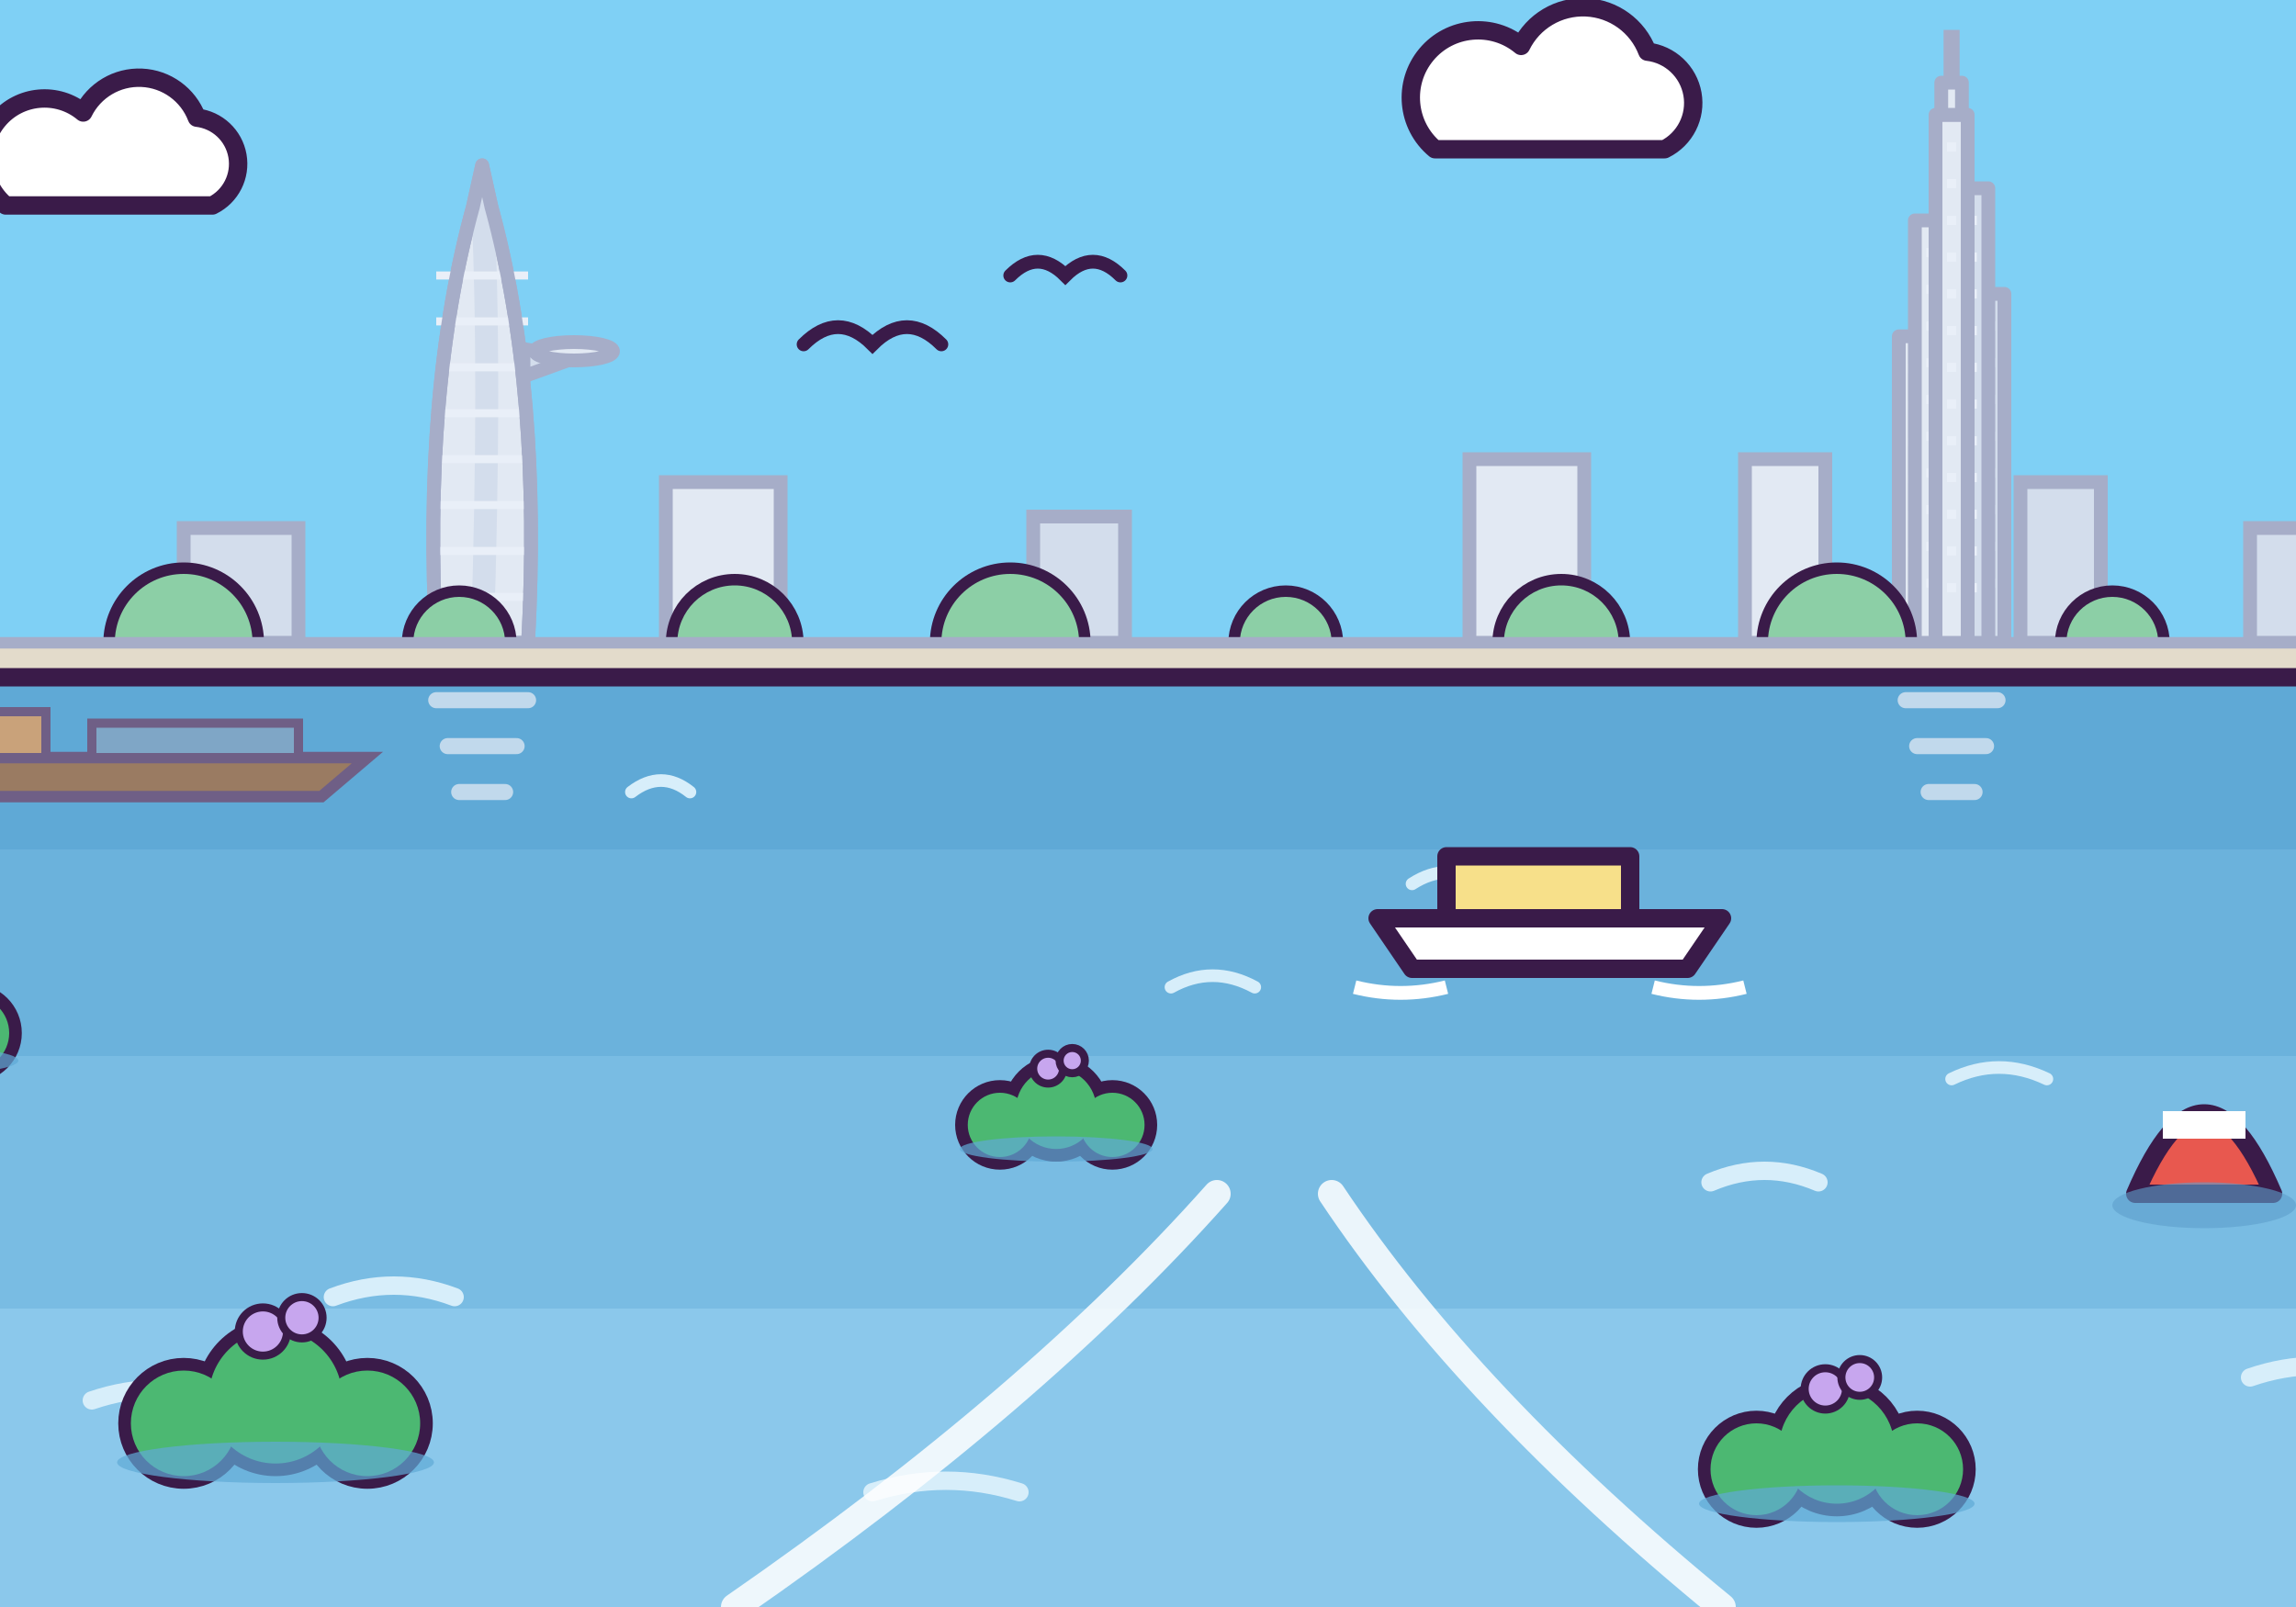
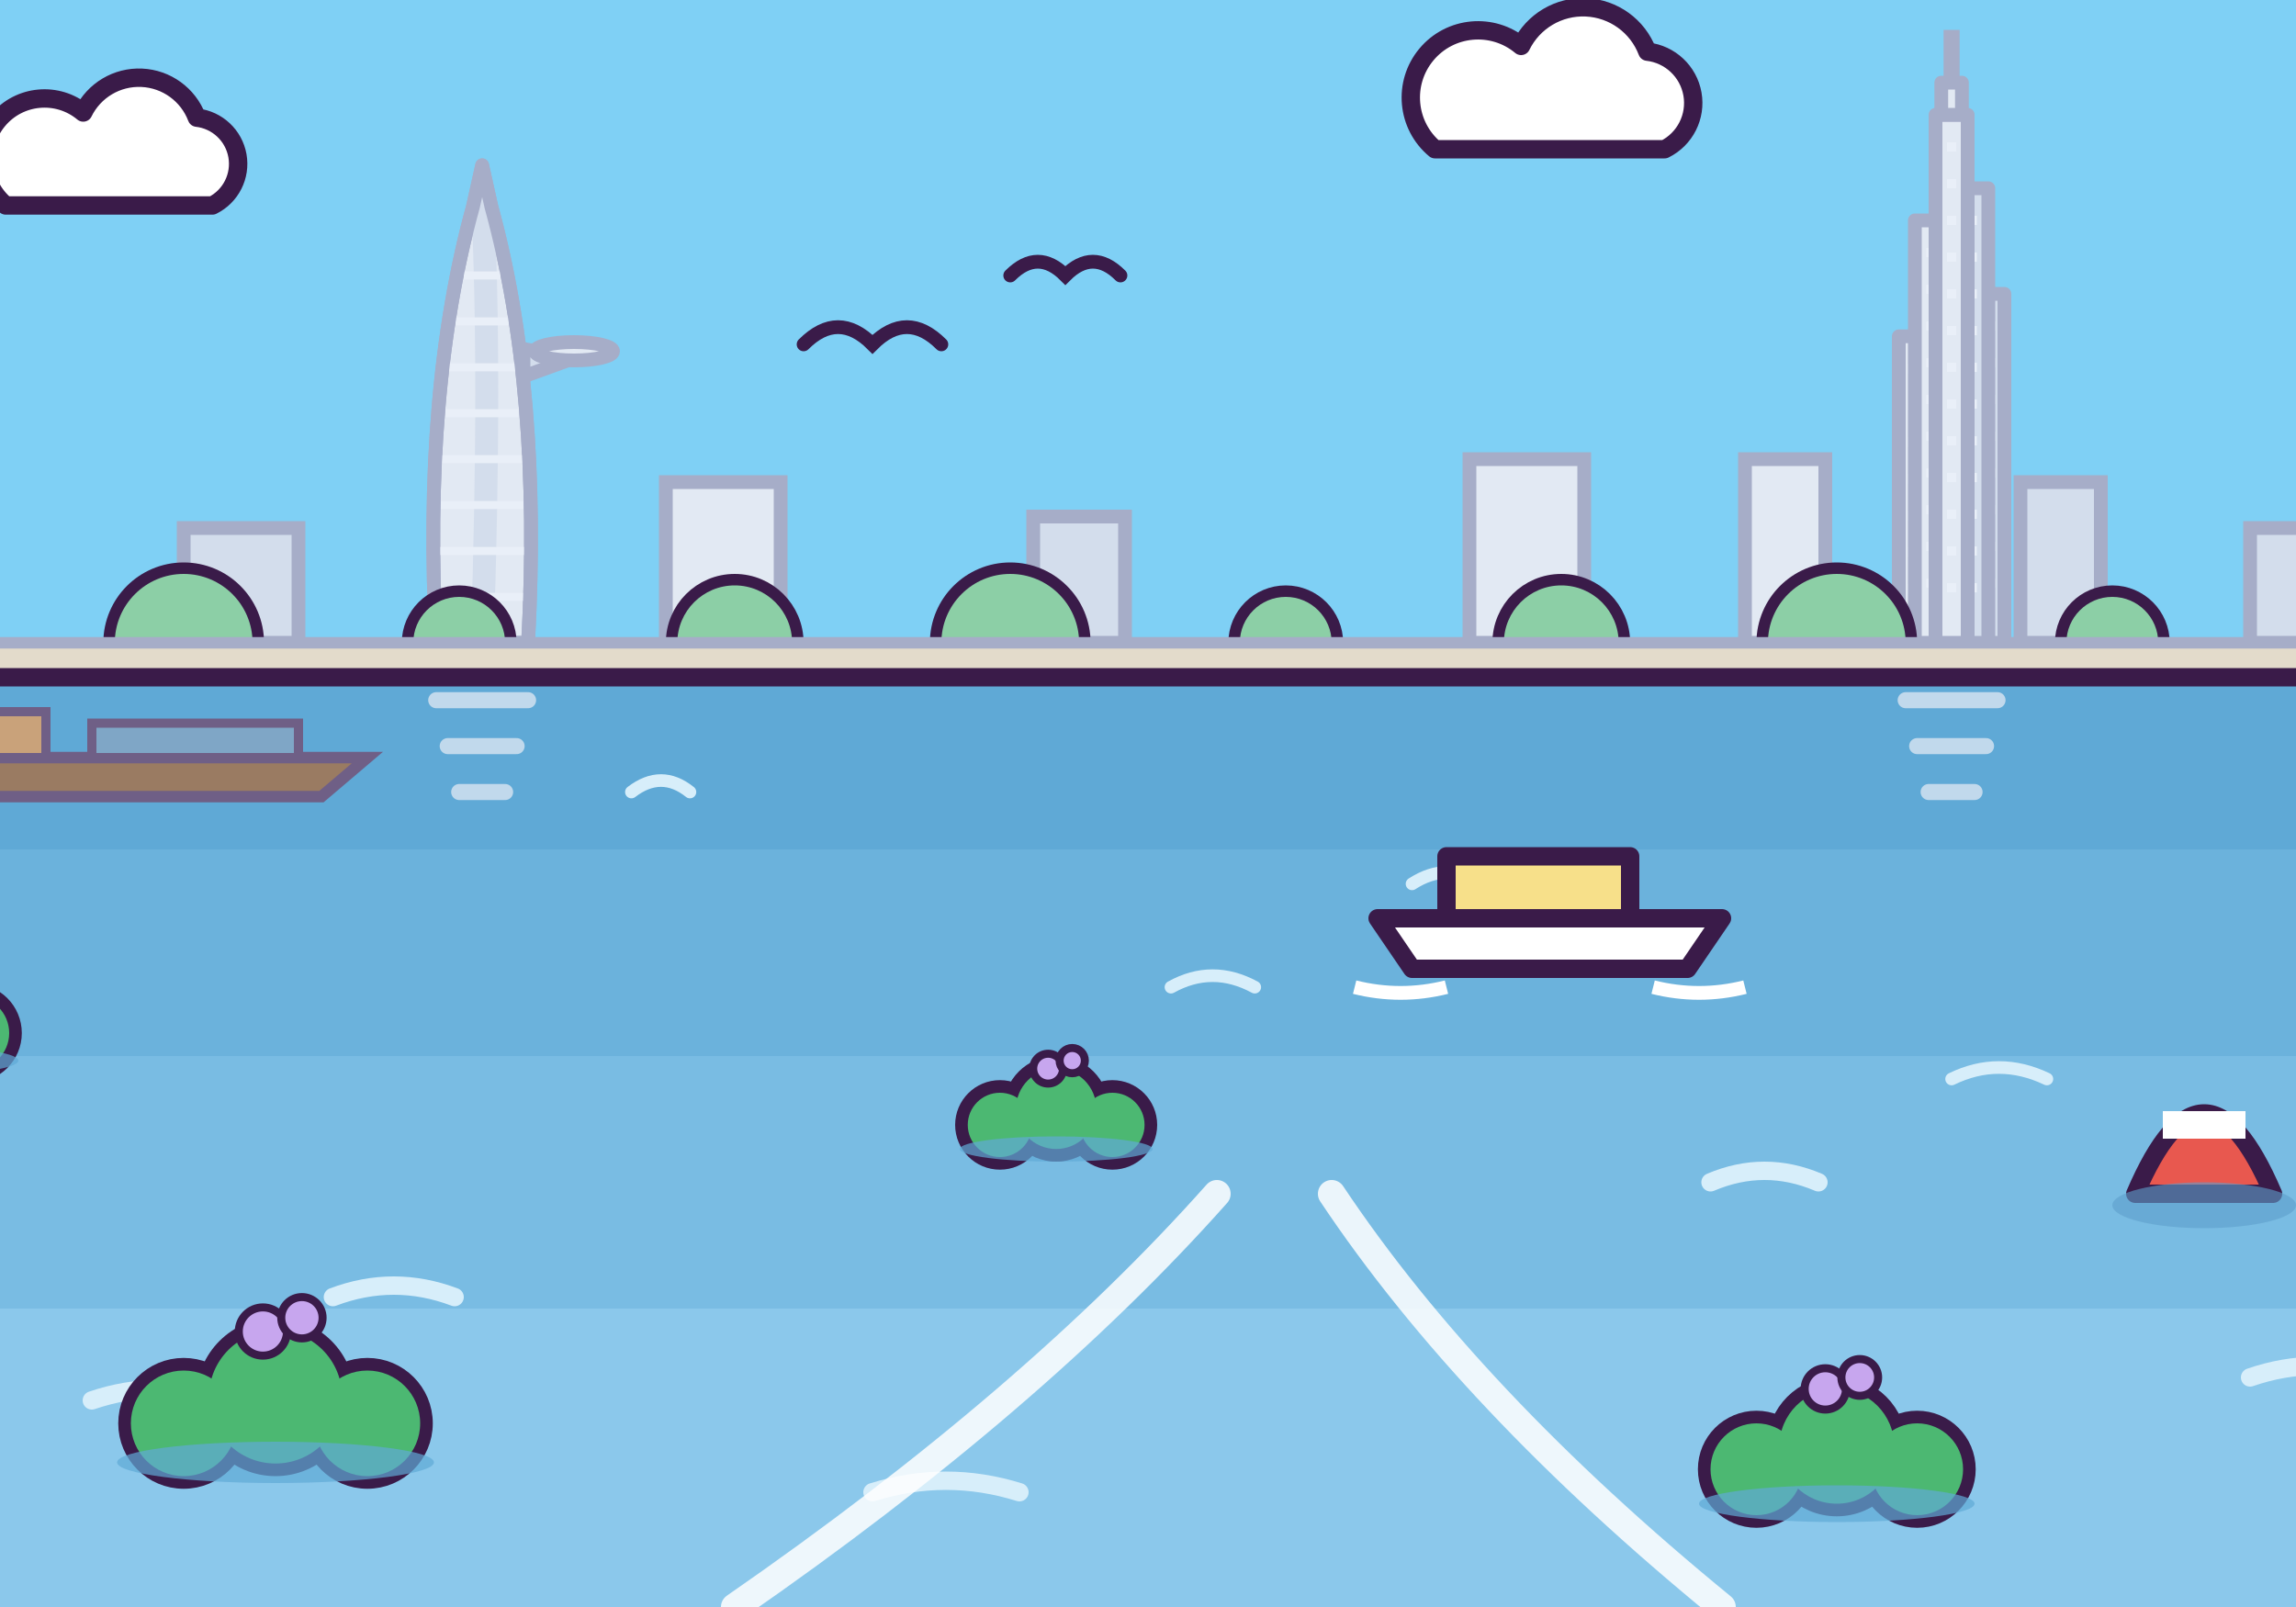
<svg xmlns="http://www.w3.org/2000/svg" viewBox="0 0 200 140" preserveAspectRatio="xMidYMax meet" overflow="visible">
  <rect x="-400" y="-300" width="1000" height="600" fill="#7FD0F5" />
  <g class="tp tp-cloud">
    <path transform="translate(120 2) scale(0.5)" d="M10 22 h40 a9 9 0 0 0 -3 -17 a12 12 0 0 0 -22 -1 a8 8 0 0 0 -15 18z" fill="#fff" stroke="#3A1B49" stroke-width="3.20" stroke-linejoin="round" />
  </g>
  <g class="tp tp-cloud">
    <path transform="translate(-4 8) scale(0.45)" d="M10 22 h40 a9 9 0 0 0 -3 -17 a12 12 0 0 0 -22 -1 a8 8 0 0 0 -15 18z" fill="#fff" stroke="#3A1B49" stroke-width="3.56" stroke-linejoin="round" />
  </g>
  <g class="bg-far">
    <rect x="-180" y="42" width="10" height="14" fill="#D3DDEC" stroke="#A6ADC8" stroke-width="1.2" />
    <rect x="-150" y="36" width="8" height="20" fill="#E2E9F3" stroke="#A6ADC8" stroke-width="1.2" />
    <rect x="-120" y="44" width="12" height="12" fill="#D3DDEC" stroke="#A6ADC8" stroke-width="1.2" />
    <rect x="-90" y="38" width="8" height="18" fill="#E2E9F3" stroke="#A6ADC8" stroke-width="1.2" />
    <rect x="-40" y="44" width="10" height="12" fill="#D3DDEC" stroke="#A6ADC8" stroke-width="1.2" />
    <rect x="-20" y="38" width="8" height="18" fill="#E2E9F3" stroke="#A6ADC8" stroke-width="1.2" />
    <rect x="16" y="46" width="10" height="10" fill="#D3DDEC" stroke="#A6ADC8" stroke-width="1.2" />
    <rect x="58" y="42" width="10" height="14" fill="#E2E9F3" stroke="#A6ADC8" stroke-width="1.2" />
    <rect x="90" y="45" width="8" height="11" fill="#D3DDEC" stroke="#A6ADC8" stroke-width="1.2" />
    <rect x="128" y="40" width="10" height="16" fill="#E2E9F3" stroke="#A6ADC8" stroke-width="1.2" />
    <rect x="196" y="46" width="8" height="10" fill="#D3DDEC" stroke="#A6ADC8" stroke-width="1.2" />
    <rect x="220" y="43" width="10" height="13" fill="#E2E9F3" stroke="#A6ADC8" stroke-width="1.2" />
    <rect x="256" y="38" width="8" height="18" fill="#D3DDEC" stroke="#A6ADC8" stroke-width="1.2" />
    <rect x="152" y="40" width="7" height="16" fill="#E2E9F3" stroke="#A6ADC8" stroke-width="1.2" />
    <rect x="176" y="42" width="7" height="14" fill="#D3DDEC" stroke="#A6ADC8" stroke-width="1.2" />
    <path d="M38 56 Q36.8 34 41.2 18 L42 14.4 L42.8 18 Q47.2 34 46 56Z" fill="#E2E9F3" stroke="#A6ADC8" stroke-width="1.2" stroke-linejoin="round" />
    <path d="M42 56 Q42.8 32 42 16.8" fill="none" stroke="#D3DDEC" stroke-width="2" />
-     <path d="M38 52 H46" stroke="#E9EFF8" stroke-width=".7" />
-     <path d="M38 48 H46" stroke="#E9EFF8" stroke-width=".7" />
-     <path d="M38 44 H46" stroke="#E9EFF8" stroke-width=".7" />
-     <path d="M38 40 H46" stroke="#E9EFF8" stroke-width=".7" />
-     <path d="M38 36 H46" stroke="#E9EFF8" stroke-width=".7" />
-     <path d="M38 32 H46" stroke="#E9EFF8" stroke-width=".7" />
-     <path d="M38 28 H46" stroke="#E9EFF8" stroke-width=".7" />
-     <path d="M38 24 H46" stroke="#E9EFF8" stroke-width=".7" />
+     <path d="M38.4 52 H45.6" stroke="#E9EFF8" stroke-width=".7" />
+     <path d="M38.3 48 H45.7" stroke="#E9EFF8" stroke-width=".7" />
+     <path d="M38.4 44 H45.6" stroke="#E9EFF8" stroke-width=".7" />
+     <path d="M38.5 40 H45.5" stroke="#E9EFF8" stroke-width=".7" />
+     <path d="M38.8 36 H45.2" stroke="#E9EFF8" stroke-width=".7" />
+     <path d="M39.1 32 H44.9" stroke="#E9EFF8" stroke-width=".7" />
+     <path d="M39.7 28 H44.3" stroke="#E9EFF8" stroke-width=".7" />
+     <path d="M40.4 24 H43.6" stroke="#E9EFF8" stroke-width=".7" />
    <path d="M38 56 Q36.8 34 41.2 18 L42 14.4 L42.8 18 Q47.2 34 46 56Z" fill="none" stroke="#A6ADC8" stroke-width="1.2" stroke-linejoin="round" />
    <path d="M45.6 30.4 L50 31.2 L45.6 32.8Z" fill="#D3DDEC" stroke="#A6ADC8" stroke-width="1.2" stroke-linejoin="round" />
    <ellipse cx="50" cy="30.6" rx="3.4" ry="0.8" fill="#E2E9F3" stroke="#A6ADC8" stroke-width="1.2" stroke-linejoin="round" />
    <rect x="165.4" y="29.3" width="1.8" height="26.7" fill="#E2E9F3" stroke="#A6ADC8" stroke-width="1.2" stroke-linejoin="round" />
    <path d="M166.4 32.1 h-0.2" stroke="#E9EFF8" stroke-width=".8" />
    <path d="M166.4 35.3 h-0.2" stroke="#E9EFF8" stroke-width=".8" />
    <path d="M166.4 38.5 h-0.2" stroke="#E9EFF8" stroke-width=".8" />
    <path d="M166.4 41.7 h-0.2" stroke="#E9EFF8" stroke-width=".8" />
    <path d="M166.4 44.9 h-0.2" stroke="#E9EFF8" stroke-width=".8" />
    <path d="M166.4 48.1 h-0.2" stroke="#E9EFF8" stroke-width=".8" />
    <path d="M166.4 51.3 h-0.2" stroke="#E9EFF8" stroke-width=".8" />
    <rect x="172.8" y="25.6" width="1.8" height="30.4" fill="#D3DDEC" stroke="#A6ADC8" stroke-width="1.2" stroke-linejoin="round" />
    <path d="M173.8 28.4 h-0.2" stroke="#E9EFF8" stroke-width=".8" />
    <path d="M173.8 31.6 h-0.2" stroke="#E9EFF8" stroke-width=".8" />
    <path d="M173.8 34.8 h-0.2" stroke="#E9EFF8" stroke-width=".8" />
    <path d="M173.8 38 h-0.2" stroke="#E9EFF8" stroke-width=".8" />
    <path d="M173.8 41.2 h-0.2" stroke="#E9EFF8" stroke-width=".8" />
    <path d="M173.8 44.4 h-0.2" stroke="#E9EFF8" stroke-width=".8" />
    <path d="M173.8 47.6 h-0.2" stroke="#E9EFF8" stroke-width=".8" />
    <path d="M173.8 50.8 h-0.2" stroke="#E9EFF8" stroke-width=".8" />
    <rect x="166.8" y="19.2" width="2.3" height="36.8" fill="#E2E9F3" stroke="#A6ADC8" stroke-width="1.2" stroke-linejoin="round" />
    <path d="M167.8 22 h0.3" stroke="#E9EFF8" stroke-width=".8" />
    <path d="M167.8 25.2 h0.3" stroke="#E9EFF8" stroke-width=".8" />
    <path d="M167.8 28.4 h0.3" stroke="#E9EFF8" stroke-width=".8" />
    <path d="M167.8 31.6 h0.3" stroke="#E9EFF8" stroke-width=".8" />
    <path d="M167.8 34.8 h0.3" stroke="#E9EFF8" stroke-width=".8" />
    <path d="M167.8 38 h0.3" stroke="#E9EFF8" stroke-width=".8" />
    <path d="M167.8 41.2 h0.3" stroke="#E9EFF8" stroke-width=".8" />
    <path d="M167.8 44.4 h0.3" stroke="#E9EFF8" stroke-width=".8" />
    <path d="M167.8 47.6 h0.3" stroke="#E9EFF8" stroke-width=".8" />
    <path d="M167.8 50.8 h0.3" stroke="#E9EFF8" stroke-width=".8" />
    <rect x="170.9" y="16.4" width="2.3" height="39.6" fill="#D3DDEC" stroke="#A6ADC8" stroke-width="1.2" stroke-linejoin="round" />
    <path d="M171.9 19.2 h0.3" stroke="#E9EFF8" stroke-width=".8" />
    <path d="M171.9 22.4 h0.3" stroke="#E9EFF8" stroke-width=".8" />
    <path d="M171.9 25.6 h0.3" stroke="#E9EFF8" stroke-width=".8" />
    <path d="M171.9 28.8 h0.3" stroke="#E9EFF8" stroke-width=".8" />
    <path d="M171.9 32 h0.3" stroke="#E9EFF8" stroke-width=".8" />
    <path d="M171.9 35.2 h0.3" stroke="#E9EFF8" stroke-width=".8" />
    <path d="M171.9 38.4 h0.3" stroke="#E9EFF8" stroke-width=".8" />
    <path d="M171.9 41.6 h0.3" stroke="#E9EFF8" stroke-width=".8" />
    <path d="M171.9 44.8 h0.3" stroke="#E9EFF8" stroke-width=".8" />
    <path d="M171.9 48 h0.3" stroke="#E9EFF8" stroke-width=".8" />
    <path d="M171.9 51.2 h0.3" stroke="#E9EFF8" stroke-width=".8" />
    <rect x="168.6" y="10" width="2.8" height="46" fill="#E2E9F3" stroke="#A6ADC8" stroke-width="1.2" stroke-linejoin="round" />
    <path d="M169.6 12.8 h0.8" stroke="#E9EFF8" stroke-width=".8" />
    <path d="M169.6 16 h0.8" stroke="#E9EFF8" stroke-width=".8" />
    <path d="M169.6 19.2 h0.8" stroke="#E9EFF8" stroke-width=".8" />
    <path d="M169.6 22.4 h0.8" stroke="#E9EFF8" stroke-width=".8" />
    <path d="M169.6 25.6 h0.8" stroke="#E9EFF8" stroke-width=".8" />
    <path d="M169.6 28.8 h0.8" stroke="#E9EFF8" stroke-width=".8" />
    <path d="M169.6 32 h0.8" stroke="#E9EFF8" stroke-width=".8" />
    <path d="M169.6 35.2 h0.8" stroke="#E9EFF8" stroke-width=".8" />
    <path d="M169.6 38.4 h0.8" stroke="#E9EFF8" stroke-width=".8" />
    <path d="M169.6 41.6 h0.8" stroke="#E9EFF8" stroke-width=".8" />
    <path d="M169.6 44.8 h0.8" stroke="#E9EFF8" stroke-width=".8" />
    <path d="M169.6 48 h0.8" stroke="#E9EFF8" stroke-width=".8" />
    <path d="M169.6 51.2 h0.8" stroke="#E9EFF8" stroke-width=".8" />
    <rect x="169.1" y="7.2" width="1.8" height="2.8" fill="#E2E9F3" stroke="#A6ADC8" stroke-width="1.2" stroke-linejoin="round" />
    <path d="M170 7.2 V2.6" stroke="#A6ADC8" stroke-width="1.4" stroke-linejoin="round" />
  </g>
  <circle cx="-320" cy="56" r="4" fill="#3A1B49" stroke="#3A1B49" stroke-width="2" />
  <circle cx="-296" cy="56" r="5" fill="#3A1B49" stroke="#3A1B49" stroke-width="2" />
  <circle cx="-272" cy="56" r="6" fill="#3A1B49" stroke="#3A1B49" stroke-width="2" />
  <circle cx="-248" cy="56" r="4" fill="#3A1B49" stroke="#3A1B49" stroke-width="2" />
  <circle cx="-224" cy="56" r="5" fill="#3A1B49" stroke="#3A1B49" stroke-width="2" />
  <circle cx="-200" cy="56" r="6" fill="#3A1B49" stroke="#3A1B49" stroke-width="2" />
  <circle cx="-176" cy="56" r="4" fill="#3A1B49" stroke="#3A1B49" stroke-width="2" />
  <circle cx="-152" cy="56" r="5" fill="#3A1B49" stroke="#3A1B49" stroke-width="2" />
  <circle cx="-128" cy="56" r="6" fill="#3A1B49" stroke="#3A1B49" stroke-width="2" />
  <circle cx="-104" cy="56" r="4" fill="#3A1B49" stroke="#3A1B49" stroke-width="2" />
  <circle cx="-80" cy="56" r="5" fill="#3A1B49" stroke="#3A1B49" stroke-width="2" />
  <circle cx="-56" cy="56" r="6" fill="#3A1B49" stroke="#3A1B49" stroke-width="2" />
  <circle cx="-32" cy="56" r="4" fill="#3A1B49" stroke="#3A1B49" stroke-width="2" />
  <circle cx="-8" cy="56" r="5" fill="#3A1B49" stroke="#3A1B49" stroke-width="2" />
  <circle cx="16" cy="56" r="6" fill="#3A1B49" stroke="#3A1B49" stroke-width="2" />
  <circle cx="40" cy="56" r="4" fill="#3A1B49" stroke="#3A1B49" stroke-width="2" />
  <circle cx="64" cy="56" r="5" fill="#3A1B49" stroke="#3A1B49" stroke-width="2" />
  <circle cx="88" cy="56" r="6" fill="#3A1B49" stroke="#3A1B49" stroke-width="2" />
  <circle cx="112" cy="56" r="4" fill="#3A1B49" stroke="#3A1B49" stroke-width="2" />
  <circle cx="136" cy="56" r="5" fill="#3A1B49" stroke="#3A1B49" stroke-width="2" />
  <circle cx="160" cy="56" r="6" fill="#3A1B49" stroke="#3A1B49" stroke-width="2" />
  <circle cx="184" cy="56" r="4" fill="#3A1B49" stroke="#3A1B49" stroke-width="2" />
  <circle cx="208" cy="56" r="5" fill="#3A1B49" stroke="#3A1B49" stroke-width="2" />
  <circle cx="232" cy="56" r="6" fill="#3A1B49" stroke="#3A1B49" stroke-width="2" />
  <circle cx="256" cy="56" r="4" fill="#3A1B49" stroke="#3A1B49" stroke-width="2" />
  <circle cx="280" cy="56" r="5" fill="#3A1B49" stroke="#3A1B49" stroke-width="2" />
  <circle cx="304" cy="56" r="6" fill="#3A1B49" stroke="#3A1B49" stroke-width="2" />
  <circle cx="328" cy="56" r="4" fill="#3A1B49" stroke="#3A1B49" stroke-width="2" />
  <circle cx="352" cy="56" r="5" fill="#3A1B49" stroke="#3A1B49" stroke-width="2" />
  <circle cx="376" cy="56" r="6" fill="#3A1B49" stroke="#3A1B49" stroke-width="2" />
  <circle cx="400" cy="56" r="4" fill="#3A1B49" stroke="#3A1B49" stroke-width="2" />
  <circle cx="424" cy="56" r="5" fill="#3A1B49" stroke="#3A1B49" stroke-width="2" />
  <circle cx="448" cy="56" r="6" fill="#3A1B49" stroke="#3A1B49" stroke-width="2" />
  <circle cx="472" cy="56" r="4" fill="#3A1B49" stroke="#3A1B49" stroke-width="2" />
  <circle cx="496" cy="56" r="5" fill="#3A1B49" stroke="#3A1B49" stroke-width="2" />
  <circle cx="520" cy="56" r="6" fill="#3A1B49" stroke="#3A1B49" stroke-width="2" />
  <circle cx="544" cy="56" r="4" fill="#3A1B49" stroke="#3A1B49" stroke-width="2" />
  <circle cx="568" cy="56" r="5" fill="#3A1B49" stroke="#3A1B49" stroke-width="2" />
  <circle cx="592" cy="56" r="6" fill="#3A1B49" stroke="#3A1B49" stroke-width="2" />
  <circle cx="616" cy="56" r="4" fill="#3A1B49" stroke="#3A1B49" stroke-width="2" />
  <circle cx="-320" cy="56" r="4" fill="#8CCFA6" />
  <circle cx="-296" cy="56" r="5" fill="#8CCFA6" />
  <circle cx="-272" cy="56" r="6" fill="#8CCFA6" />
  <circle cx="-248" cy="56" r="4" fill="#8CCFA6" />
  <circle cx="-224" cy="56" r="5" fill="#8CCFA6" />
  <circle cx="-200" cy="56" r="6" fill="#8CCFA6" />
  <circle cx="-176" cy="56" r="4" fill="#8CCFA6" />
  <circle cx="-152" cy="56" r="5" fill="#8CCFA6" />
  <circle cx="-128" cy="56" r="6" fill="#8CCFA6" />
  <circle cx="-104" cy="56" r="4" fill="#8CCFA6" />
  <circle cx="-80" cy="56" r="5" fill="#8CCFA6" />
  <circle cx="-56" cy="56" r="6" fill="#8CCFA6" />
  <circle cx="-32" cy="56" r="4" fill="#8CCFA6" />
  <circle cx="-8" cy="56" r="5" fill="#8CCFA6" />
  <circle cx="16" cy="56" r="6" fill="#8CCFA6" />
  <circle cx="40" cy="56" r="4" fill="#8CCFA6" />
  <circle cx="64" cy="56" r="5" fill="#8CCFA6" />
  <circle cx="88" cy="56" r="6" fill="#8CCFA6" />
  <circle cx="112" cy="56" r="4" fill="#8CCFA6" />
  <circle cx="136" cy="56" r="5" fill="#8CCFA6" />
  <circle cx="160" cy="56" r="6" fill="#8CCFA6" />
  <circle cx="184" cy="56" r="4" fill="#8CCFA6" />
  <circle cx="208" cy="56" r="5" fill="#8CCFA6" />
  <circle cx="232" cy="56" r="6" fill="#8CCFA6" />
  <circle cx="256" cy="56" r="4" fill="#8CCFA6" />
  <circle cx="280" cy="56" r="5" fill="#8CCFA6" />
  <circle cx="304" cy="56" r="6" fill="#8CCFA6" />
  <circle cx="328" cy="56" r="4" fill="#8CCFA6" />
  <circle cx="352" cy="56" r="5" fill="#8CCFA6" />
  <circle cx="376" cy="56" r="6" fill="#8CCFA6" />
  <circle cx="400" cy="56" r="4" fill="#8CCFA6" />
  <circle cx="424" cy="56" r="5" fill="#8CCFA6" />
  <circle cx="448" cy="56" r="6" fill="#8CCFA6" />
  <circle cx="472" cy="56" r="4" fill="#8CCFA6" />
  <circle cx="496" cy="56" r="5" fill="#8CCFA6" />
  <circle cx="520" cy="56" r="6" fill="#8CCFA6" />
  <circle cx="544" cy="56" r="4" fill="#8CCFA6" />
  <circle cx="568" cy="56" r="5" fill="#8CCFA6" />
  <circle cx="592" cy="56" r="6" fill="#8CCFA6" />
  <circle cx="616" cy="56" r="4" fill="#8CCFA6" />
  <rect x="-400" y="56" width="1000" height="3" fill="#E3DBCB" stroke="#A6ADC8" stroke-width="1" />
  <rect x="-400" y="59" width="1000" height="400" fill="#5FA9D6" stroke="#3A1B49" stroke-width="1.6" stroke-linejoin="round" stroke-linecap="round" />
  <rect x="-400" y="74" width="1000" height="400" fill="#6BB2DC" />
  <rect x="-400" y="92" width="1000" height="400" fill="#79BCE3" />
  <rect x="-400" y="114" width="1000" height="400" fill="#8BC8EB" />
  <path d="M38 61 h8 M39 65 h6 M40 69 h4 M166 61 h8 M167 65 h6 M168 69 h4" stroke="#E2E9F3" stroke-width="1.4" stroke-linecap="round" opacity=".75" />
  <path d="M-300 64 q2.3 -2 4.5 0" stroke="#D7EEFA" stroke-width="1.1" fill="none" stroke-linecap="round" />
  <path d="M-253 81 q3.3 -2 6.6 0" stroke="#D7EEFA" stroke-width="1.1" fill="none" stroke-linecap="round" />
  <path d="M-206 98 q4.4 -2 8.8 0" stroke="#D7EEFA" stroke-width="1.1" fill="none" stroke-linecap="round" />
  <path d="M-159 115 q5.4 -2 10.9 0" stroke="#D7EEFA" stroke-width="1.6" fill="none" stroke-linecap="round" />
  <path d="M-112 132 q6.5 -2 13 0" stroke="#D7EEFA" stroke-width="1.6" fill="none" stroke-linecap="round" />
  <path d="M-65 79 q3.2 -2 6.4 0" stroke="#D7EEFA" stroke-width="1.1" fill="none" stroke-linecap="round" />
  <path d="M-18 96 q4.3 -2 8.5 0" stroke="#D7EEFA" stroke-width="1.1" fill="none" stroke-linecap="round" />
  <path d="M29 113 q5.3 -2 10.6 0" stroke="#D7EEFA" stroke-width="1.6" fill="none" stroke-linecap="round" />
  <path d="M76 130 q6.4 -2 12.8 0" stroke="#D7EEFA" stroke-width="1.6" fill="none" stroke-linecap="round" />
  <path d="M123 77 q3.1 -2 6.1 0" stroke="#D7EEFA" stroke-width="1.1" fill="none" stroke-linecap="round" />
  <path d="M170 94 q4.1 -2 8.3 0" stroke="#D7EEFA" stroke-width="1.1" fill="none" stroke-linecap="round" />
  <path d="M217 111 q5.2 -2 10.4 0" stroke="#D7EEFA" stroke-width="1.6" fill="none" stroke-linecap="round" />
  <path d="M264 128 q6.3 -2 12.5 0" stroke="#D7EEFA" stroke-width="1.6" fill="none" stroke-linecap="round" />
  <path d="M311 75 q2.9 -2 5.9 0" stroke="#D7EEFA" stroke-width="1.1" fill="none" stroke-linecap="round" />
  <path d="M358 92 q4 -2 8 0" stroke="#D7EEFA" stroke-width="1.1" fill="none" stroke-linecap="round" />
  <path d="M405 109 q5.1 -2 10.1 0" stroke="#D7EEFA" stroke-width="1.6" fill="none" stroke-linecap="round" />
  <path d="M452 126 q6.1 -2 12.3 0" stroke="#D7EEFA" stroke-width="1.6" fill="none" stroke-linecap="round" />
  <path d="M499 73 q2.8 -2 5.6 0" stroke="#D7EEFA" stroke-width="1.1" fill="none" stroke-linecap="round" />
  <path d="M-274 90 q3.9 -2 7.8 0" stroke="#D7EEFA" stroke-width="1.1" fill="none" stroke-linecap="round" />
  <path d="M-227 107 q4.9 -2 9.9 0" stroke="#D7EEFA" stroke-width="1.6" fill="none" stroke-linecap="round" />
  <path d="M-180 124 q6 -2 12 0" stroke="#D7EEFA" stroke-width="1.6" fill="none" stroke-linecap="round" />
  <path d="M-133 71 q2.7 -2 5.4 0" stroke="#D7EEFA" stroke-width="1.1" fill="none" stroke-linecap="round" />
  <path d="M-86 88 q3.8 -2 7.5 0" stroke="#D7EEFA" stroke-width="1.1" fill="none" stroke-linecap="round" />
  <path d="M-39 105 q4.8 -2 9.6 0" stroke="#D7EEFA" stroke-width="1.6" fill="none" stroke-linecap="round" />
  <path d="M8 122 q5.9 -2 11.8 0" stroke="#D7EEFA" stroke-width="1.6" fill="none" stroke-linecap="round" />
  <path d="M55 69 q2.6 -2 5.1 0" stroke="#D7EEFA" stroke-width="1.1" fill="none" stroke-linecap="round" />
  <path d="M102 86 q3.6 -2 7.3 0" stroke="#D7EEFA" stroke-width="1.1" fill="none" stroke-linecap="round" />
  <path d="M149 103 q4.7 -2 9.4 0" stroke="#D7EEFA" stroke-width="1.6" fill="none" stroke-linecap="round" />
  <path d="M196 120 q5.8 -2 11.5 0" stroke="#D7EEFA" stroke-width="1.6" fill="none" stroke-linecap="round" />
  <path d="M243 67 q2.4 -2 4.9 0" stroke="#D7EEFA" stroke-width="1.1" fill="none" stroke-linecap="round" />
  <path d="M290 84 q3.5 -2 7 0" stroke="#D7EEFA" stroke-width="1.1" fill="none" stroke-linecap="round" />
  <path d="M337 101 q4.6 -2 9.1 0" stroke="#D7EEFA" stroke-width="1.6" fill="none" stroke-linecap="round" />
  <path d="M384 118 q5.6 -2 11.3 0" stroke="#D7EEFA" stroke-width="1.6" fill="none" stroke-linecap="round" />
  <path d="M431 65 q2.3 -2 4.6 0" stroke="#D7EEFA" stroke-width="1.1" fill="none" stroke-linecap="round" />
  <path d="M478 82 q3.4 -2 6.8 0" stroke="#D7EEFA" stroke-width="1.1" fill="none" stroke-linecap="round" />
  <path d="M-295 99 q4.4 -2 8.9 0" stroke="#D7EEFA" stroke-width="1.1" fill="none" stroke-linecap="round" />
  <path d="M-248 116 q5.5 -2 11 0" stroke="#D7EEFA" stroke-width="1.6" fill="none" stroke-linecap="round" />
  <path d="M-201 133 q6.6 -2 13.1 0" stroke="#D7EEFA" stroke-width="1.6" fill="none" stroke-linecap="round" />
  <path d="M-154 80 q3.3 -2 6.5 0" stroke="#D7EEFA" stroke-width="1.1" fill="none" stroke-linecap="round" />
  <path d="M-107 97 q4.3 -2 8.6 0" stroke="#D7EEFA" stroke-width="1.1" fill="none" stroke-linecap="round" />
  <path d="M-14 66 h46 l-4 3.4 h-38z" fill="#9A7B62" stroke="#6F5F86" stroke-width="1" />
  <rect x="-6" y="62" width="10" height="4" fill="#C9A27A" stroke="#6F5F86" stroke-width=".8" />
  <rect x="8" y="63" width="18" height="3" fill="#7FA6C6" stroke="#6F5F86" stroke-width=".8" />
  <path d="M120 80 h30 l-3 4.4 h-24z" fill="#fff" stroke="#3A1B49" stroke-width="1.6" stroke-linejoin="round" stroke-linecap="round" />
  <rect x="126" y="74.6" width="16" height="5.4" fill="#F7E08A" stroke="#3A1B49" stroke-width="1.6" stroke-linejoin="round" stroke-linecap="round" />
  <path d="M118 86 q4 1 8 0 M144 86 q4 1 8 0" stroke="#fff" stroke-width="1.2" fill="none" />
  <path d="M186 104 q6 -14 12 0z" fill="#E8584F" stroke="#3A1B49" stroke-width="1.6" stroke-linejoin="round" stroke-linecap="round" />
  <path d="M188.4 98 h7.2" stroke="#fff" stroke-width="2.4" />
  <ellipse cx="192" cy="105" rx="8" ry="2" fill="#5E9FCB" opacity=".6" />
  <circle cx="-13.6" cy="90" r="3.2" fill="#3A1B49" stroke="#3A1B49" stroke-width="2.2" />
  <circle cx="-8" cy="88.4" r="4" fill="#3A1B49" stroke="#3A1B49" stroke-width="2.2" />
  <circle cx="-2.4" cy="90" r="3.2" fill="#3A1B49" stroke="#3A1B49" stroke-width="2.2" />
  <circle cx="-13.6" cy="90" r="3.2" fill="#4CB872" />
  <circle cx="-8" cy="88.4" r="4" fill="#4CB872" />
  <circle cx="-2.4" cy="90" r="3.2" fill="#4CB872" />
  <ellipse cx="-8" cy="92.4" rx="9.6" ry="1.3" fill="#5FA9D6" opacity=".7" />
  <circle cx="-8.8" cy="84.4" r="1.4" fill="#C7A6EE" stroke="#3A1B49" stroke-width=".7" />
  <circle cx="-6.4" cy="83.6" r="1.3" fill="#C7A6EE" stroke="#3A1B49" stroke-width=".7" />
  <circle cx="87.1" cy="98" r="2.8" fill="#3A1B49" stroke="#3A1B49" stroke-width="2.2" />
  <circle cx="92" cy="96.6" r="3.5" fill="#3A1B49" stroke="#3A1B49" stroke-width="2.2" />
  <circle cx="96.9" cy="98" r="2.8" fill="#3A1B49" stroke="#3A1B49" stroke-width="2.2" />
  <circle cx="87.1" cy="98" r="2.8" fill="#4CB872" />
  <circle cx="92" cy="96.6" r="3.5" fill="#4CB872" />
  <circle cx="96.9" cy="98" r="2.8" fill="#4CB872" />
  <ellipse cx="92" cy="100.1" rx="8.4" ry="1.1" fill="#5FA9D6" opacity=".7" />
  <circle cx="91.3" cy="93.1" r="1.3" fill="#C7A6EE" stroke="#3A1B49" stroke-width=".7" />
  <circle cx="93.4" cy="92.4" r="1.1" fill="#C7A6EE" stroke="#3A1B49" stroke-width=".7" />
  <circle cx="205.1" cy="84" r="2.8" fill="#3A1B49" stroke="#3A1B49" stroke-width="2.2" />
  <circle cx="210" cy="82.6" r="3.5" fill="#3A1B49" stroke="#3A1B49" stroke-width="2.2" />
  <circle cx="214.9" cy="84" r="2.8" fill="#3A1B49" stroke="#3A1B49" stroke-width="2.2" />
  <circle cx="205.1" cy="84" r="2.8" fill="#4CB872" />
  <circle cx="210" cy="82.6" r="3.5" fill="#4CB872" />
  <circle cx="214.9" cy="84" r="2.8" fill="#4CB872" />
  <ellipse cx="210" cy="86.1" rx="8.4" ry="1.1" fill="#5FA9D6" opacity=".7" />
  <circle cx="209.3" cy="79.1" r="1.3" fill="#C7A6EE" stroke="#3A1B49" stroke-width=".7" />
  <circle cx="211.4" cy="78.4" r="1.1" fill="#C7A6EE" stroke="#3A1B49" stroke-width=".7" />
  <circle cx="16" cy="124" r="4.6" fill="#3A1B49" stroke="#3A1B49" stroke-width="2.2" />
  <circle cx="24" cy="121.7" r="5.8" fill="#3A1B49" stroke="#3A1B49" stroke-width="2.2" />
  <circle cx="32" cy="124" r="4.6" fill="#3A1B49" stroke="#3A1B49" stroke-width="2.2" />
  <circle cx="16" cy="124" r="4.6" fill="#4CB872" />
  <circle cx="24" cy="121.7" r="5.8" fill="#4CB872" />
  <circle cx="32" cy="124" r="4.6" fill="#4CB872" />
  <ellipse cx="24" cy="127.4" rx="13.8" ry="1.8" fill="#5FA9D6" opacity=".7" />
  <circle cx="22.9" cy="116" r="2.1" fill="#C7A6EE" stroke="#3A1B49" stroke-width=".7" />
  <circle cx="26.3" cy="114.8" r="1.8" fill="#C7A6EE" stroke="#3A1B49" stroke-width=".7" />
  <circle cx="153" cy="128" r="4" fill="#3A1B49" stroke="#3A1B49" stroke-width="2.2" />
  <circle cx="160" cy="126" r="5" fill="#3A1B49" stroke="#3A1B49" stroke-width="2.2" />
  <circle cx="167" cy="128" r="4" fill="#3A1B49" stroke="#3A1B49" stroke-width="2.2" />
  <circle cx="153" cy="128" r="4" fill="#4CB872" />
  <circle cx="160" cy="126" r="5" fill="#4CB872" />
  <circle cx="167" cy="128" r="4" fill="#4CB872" />
  <ellipse cx="160" cy="131" rx="12" ry="1.6" fill="#5FA9D6" opacity=".7" />
  <circle cx="159" cy="121" r="1.8" fill="#C7A6EE" stroke="#3A1B49" stroke-width=".7" />
  <circle cx="162" cy="120" r="1.6" fill="#C7A6EE" stroke="#3A1B49" stroke-width=".7" />
  <path d="M70 30 q3 -3 6 0 q3 -3 6 0 M88 24 q2.4 -2.4 4.8 0 q2.4 -2.4 4.8 0" stroke="#3A1B49" stroke-width="1.2" fill="none" stroke-linecap="round" />
  <path d="M64 140 Q90 122 106 104 M150 140 Q128 122 116 104" fill="none" stroke="#fff" stroke-width="2.4" stroke-linecap="round" opacity=".85" />
</svg>
